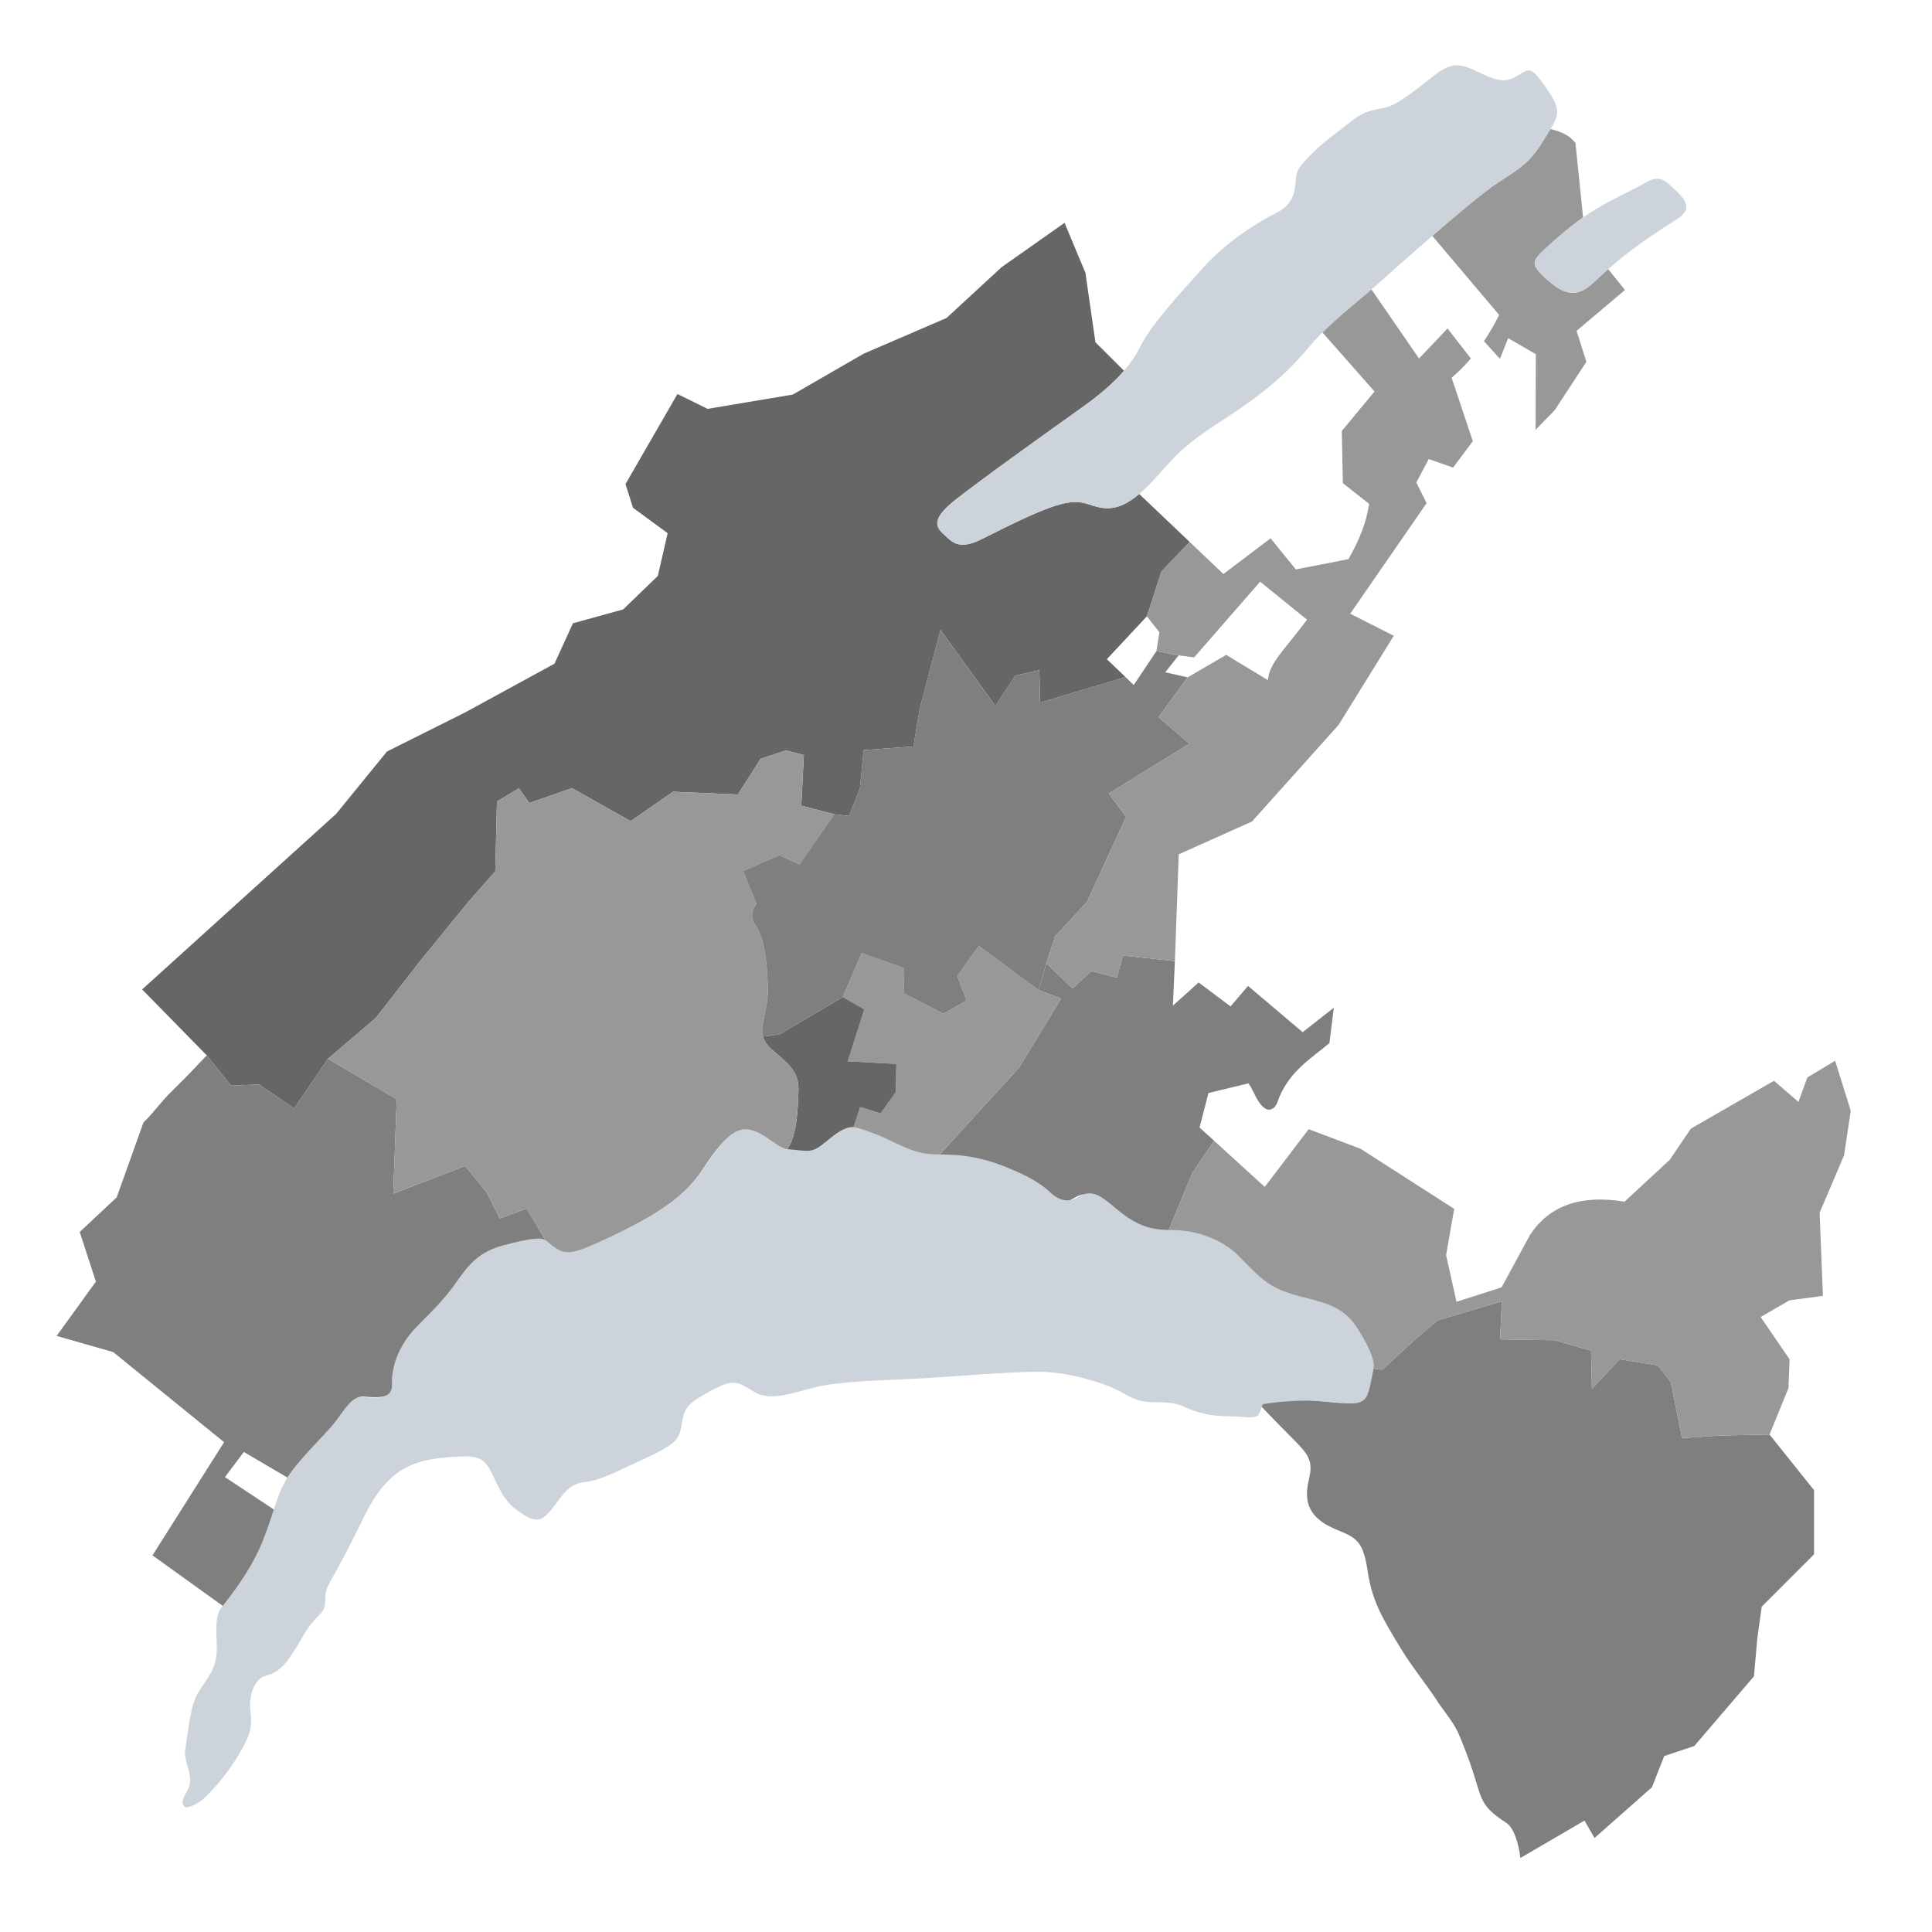
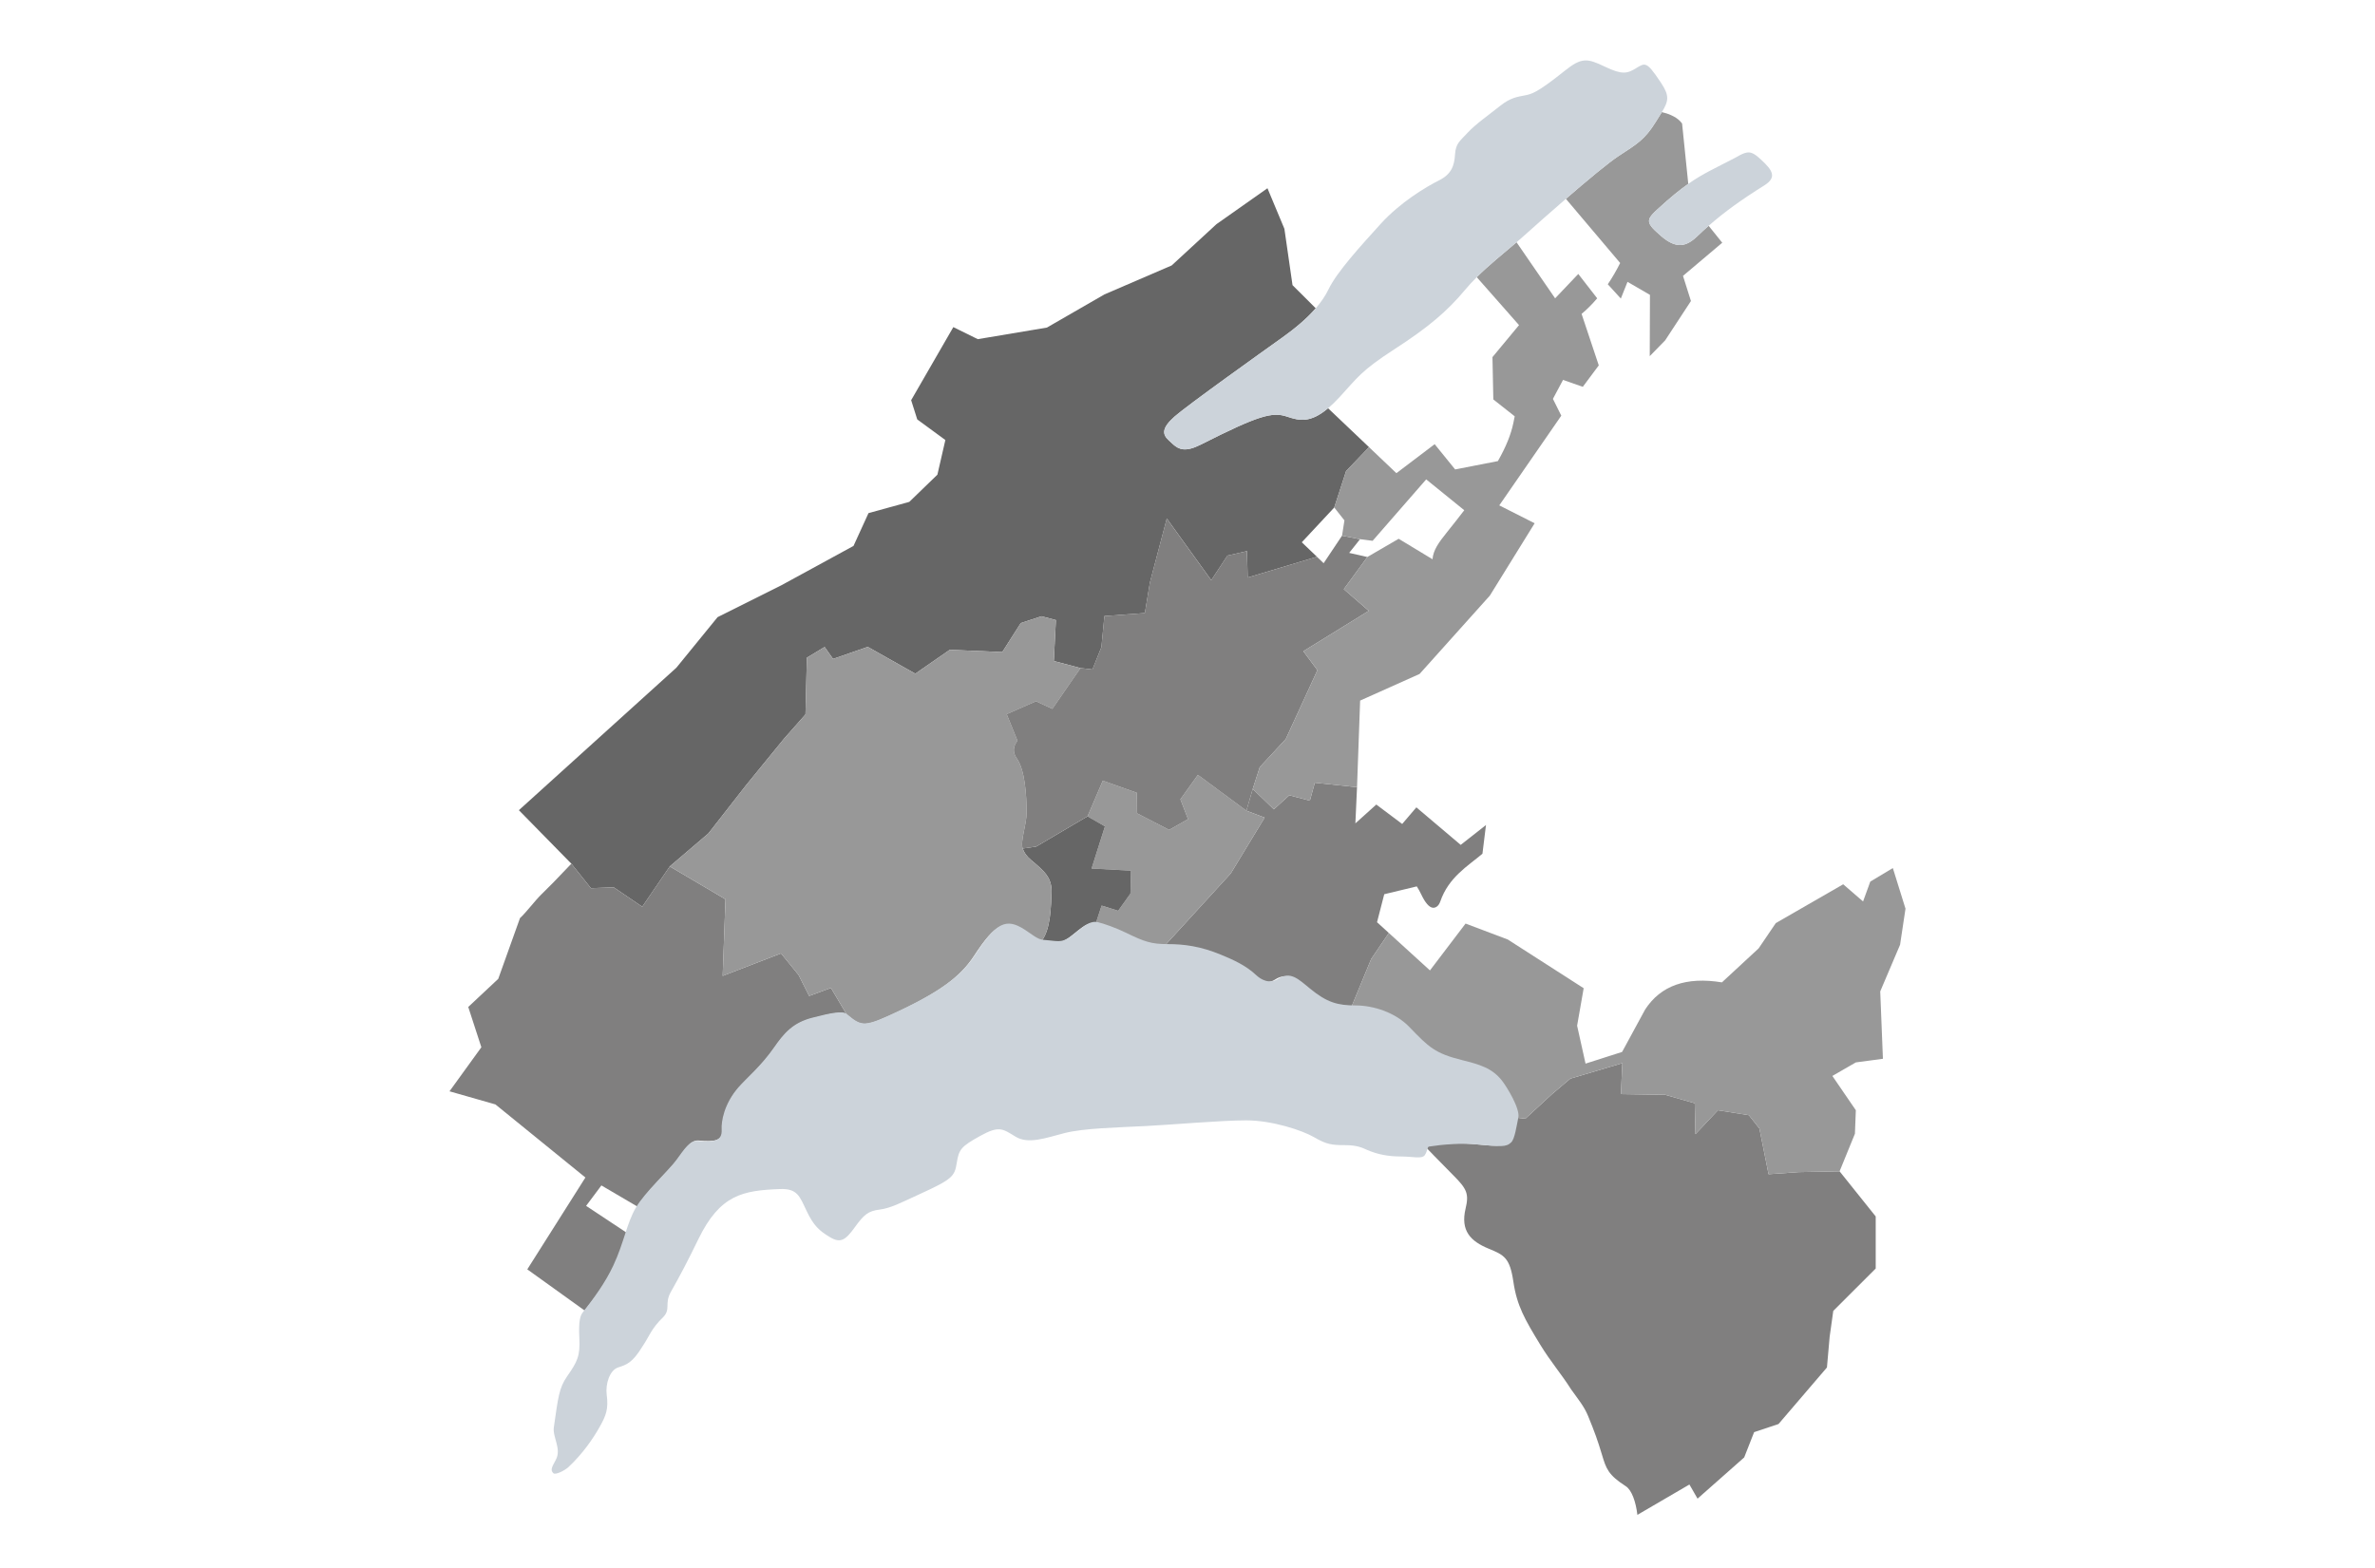
- <svg xmlns="http://www.w3.org/2000/svg" version="1.1" id="Calque_1" x="0px" y="0px" width="595.279px" height="595.276px" viewBox="-0.004 123.307 595.279 595.276" enable-background="new -0.004 123.307 595.279 595.276" xml:space="preserve">
-   <path id="ofsnbr2226" fill="#807F7F" d="M384.687,457.104l-12.349,2.977l-2.741,10.63l4.484,4.081l-6.701,9.876l-7.371,17.863  c-6.677,0-10.753-1.072-17.117-6.311c-4.537-3.738-7.474-6.676-12.008-3.738c-3.424,2.213-6.662,0.184-8.276-1.335  c-4.008-3.77-8.726-5.827-13.346-7.741c-7.74-3.202-13.942-3.996-20.081-3.996l24.886-27.229l12.855-21.201l-6.916-2.615  l2.402-8.273l8.009,7.741l5.873-5.34l7.813,2.051l1.87-6.81l16.031,1.695l-0.626,13.738l7.94-7.149l9.827,7.379l5.384-6.31  l16.835,14.249l9.598-7.539c-0.004,0-1.343,10.905-1.343,10.905c-5.666,4.766-12.84,8.934-16.014,18.148  c-0.619,1.798-1.785,2.428-2.756,2.368c-1.463-0.094-3.006-1.984-4.449-5.034C385.824,458.979,385.266,457.97,384.687,457.104z" />
-   <path id="ofsnbr2221" fill="#807F7F" d="M443.324,648.186c2.707,3.796,4.885,6.355,6.4,10.036c2.49,6.051,3.667,9.351,5.268,14.688  c1.602,5.337,2.339,7.681,9.076,12.01c2.279,1.467,3.822,6.049,4.382,10.858l19.752-11.522l3.086,5.369l17.711-15.655l3.767-9.597  l3.176-1.059l6.082-2.027l18.392-21.48l1.029-11.656l1.373-9.821l7.372-7.373l8.742-8.737v-19.767l-13.716-17.142l-15.492,0.299  l-11.473,0.804l-3.473-17.35l-4.004-5.074l-11.741-1.869l-8.542,9.077l-0.266-11.743l-11.21-3.202l-16.815-0.269l0.532-11.742  l-19.749,5.872l-6.94,5.873l-10.143,9.341l-4.535-0.533c-0.702,3.372-1.336,8.01-2.673,9.342c-1.942,1.943-4.268,1.603-12.811,0.802  c-6.118-0.575-13.074,0-18.146,0.801c0,0,5.873,6.14,10.94,11.21c5.073,5.071,5.874,6.94,4.538,12.543  c-1.995,8.389,1.893,12.385,8.811,15.214c5.871,2.401,8.007,3.468,9.341,12.543c1.332,9.075,4.34,14.316,10.213,23.926  C435.59,637.748,439.396,642,443.324,648.186z" />
-   <path id="ofsnbr2230" fill="#989898" d="M436.041,535.989l6.94-5.872l19.748-5.872l-0.531,11.742l16.815,0.269l11.209,3.202  l0.266,11.742l8.543-9.076l11.741,1.869l4.004,5.074l3.472,17.347l11.473-0.801l15.493-0.299l5.829-14.286l0.342-8.911  l-8.909-13.024l8.909-5.14l10.285-1.373l-1.025-25.593l7.534-17.71l2.061-13.706l-4.805-15.427l-8.564,5.143l-2.743,7.537  l-7.54-6.516l-25.593,14.742l-6.513,9.598l-13.94,12.91c-13.508-2.222-23.221,1.204-29.141,10.285l-8.757,16.131l-13.881,4.438  l-3.2-14.4l2.489-14.235l-28.826-18.505l-16.015-6.048l-13.521,17.792l-15.609-14.223l-6.701,9.876l-7.371,17.863  c6.672,0,14.942,2.606,20.248,8.103c7.478,7.74,9.645,9.945,20.018,12.541c6.409,1.602,11.21,2.936,14.947,7.742  c1.868,2.403,6.837,10.513,6.141,13.877l4.538,0.533L436.041,535.989z" />
-   <path id="ofsnbr2225" fill="#989898" d="M326.924,430.983l-6.916-2.615l-18.416-13.612l-6.643,9.277l2.906,7.537l-7.176,4.073  l-12.197-6.293l-0.081-7.803l-12.909-4.595l-5.801,13.549l6.607,3.807l-5.077,16.004l14.969,0.81l-0.218,8.743l-4.648,6.502  l-6.297-1.965l-2.206,6.733c2.335,0.533,6.968,2.193,10.673,4.005c6.995,3.409,9.548,4.277,15.685,4.277l24.886-27.229  L326.924,430.983z" />
-   <path id="ofsnbr2224" fill="#666666" d="M79.794,457.462l10.828,7.364l10.455-15.313l14.679-12.541l14.217-18.208l14.482-17.754  l8.144-9.22l0.526-21.545l6.743-4.061l3.203,4.536l13.17-4.579l18.058,10.184l13.079-9.076l19.947,0.861l7.012-11.002l7.867-2.593  l5.476,1.446l-0.8,15.559l10.142,2.67l4.538,0.533l3.398-8.482l1.139-11.803l15.357-1.138l1.922-11.614l6.405-24.295l16.885,23.435  l6.142-9.348l7.435-1.704l0.234,10.044l26.31-7.9l-5.754-5.501l12.327-13.208l4.487-13.824l8.709-9.1l-15.54-14.771  c-6.806,5.739-10.921,4.737-15.593,3.179c-5.604-1.87-10.676-0.535-32.829,10.675c-5.79,2.928-8.25,1.744-10.34-0.067  c-0.564-0.488-1.1-1.021-1.671-1.536c-2.67-2.402-2.67-4.803,2.134-9.075c4.807-4.271,33.629-24.821,41.106-30.16  c4.71-3.365,9.102-7.048,12.509-10.975l-8.82-8.792l-3.082-21.394l-6.43-15.405l-19.369,13.645l-16.995,15.673L266.1,232.288  l-21.838,12.593l-26.24,4.4l-9.289-4.579l-16.014,27.758l2.313,7.298l10.676,7.828l-3.025,13.165l-10.676,10.327l-15.479,4.266  l-5.693,12.458l-27.404,14.952l-24.2,12.099l-15.658,19.217l-59.787,54.095l19.926,20.322l7.432,9.303L79.794,457.462z" />
-   <path id="ofsnbr2229" fill="#666666" d="M271.323,466.365l4.648-6.501l0.218-8.743l-14.969-0.81l5.077-16.004l-6.607-3.807  l-19.484,11.478l-5.146,0.742c0.503,1.501,1.458,2.916,3.208,4.389c5.073,4.271,8.009,6.674,7.743,12.543  c-0.211,4.646-0.247,13.646-3.737,18.15c3.148,0.221,5.604,0.801,7.473,0.266c4.337-1.236,8.52-7.978,13.079-6.94l2.206-6.732  L271.323,466.365z" />
-   <path id="ofsnbr2228" fill="#807F7F" d="M153.992,498.715l-4.014-7.961l-6.662-8.204l-22.152,8.542l1.068-29.09l-21.158-12.486  l-10.455,15.313l-10.828-7.365l-8.654,0.326l-7.432-9.304c-1.278,1.33-2.432,2.498-3.272,3.409  c-2.229,2.417-4.724,4.917-8.047,8.188c-2.698,2.657-5.544,6.603-8.183,9.07l-8.253,23.07l-11.388,10.672l4.979,15.304l-12.1,16.728  l17.439,4.978l34.162,27.761l-22.064,34.877l21.797,15.659c3.987-5.083,8.36-10.968,11.478-17.615  c2.002-4.27,3.27-8.273,4.47-11.943l-15.413-10.209l5.805-7.762l13.679,8.028c3.471-5.872,12.276-13.88,15.212-17.883  c2.936-4.004,5.084-7.475,8.01-7.206c5.873,0.532,9.341,0.267,9.075-4.272c-0.174-2.931,0.801-9.608,6.408-16.013  c2.882-3.295,8.54-8.01,13.342-14.946c3.875-5.599,7.208-9.341,14.414-11.21c7.206-1.867,11.478-2.67,12.999-1.395l-5.987-10.107  L153.992,498.715z" />
-   <path id="ofsnbr2227" fill="#989898" d="M232.925,408.676c2.936,4.271,3.63,13.513,3.63,20.45c0,4.549-2.448,10.752-1.5,13.599  c0.502,1.501,1.456,2.916,3.208,4.388c5.073,4.271,8.01,6.675,7.743,12.544c-0.211,4.646-0.247,13.646-3.737,18.15  c-2.163-0.155-4.273-2.157-7.208-4.004c-6.685-4.208-10.406-2.671-18.416,9.607c-5.221,8.003-13.076,14.146-32.56,22.954  c-9.473,4.284-10.689,3.715-15.83-0.594l-5.987-10.107l-8.276,3.055l-4.014-7.961l-6.662-8.205l-22.153,8.544l1.068-29.092  l-21.158-12.486l14.68-12.54l14.216-18.209l14.482-17.754l8.143-9.22l0.526-21.544l6.743-4.062l3.203,4.537l13.17-4.58  l18.058,10.184l13.079-9.076l19.947,0.861l7.011-11.002l7.868-2.593l5.476,1.446l-0.8,15.56l10.142,2.67l-10.676,15.478  l-6.209-2.877l-11.14,4.897l4.09,10.067C231.277,404.251,231.271,406.266,232.925,408.676z" />
-   <path id="ofsnbr2223" fill="#807F7F" d="M232.925,408.676c2.936,4.271,3.63,13.513,3.63,20.45c0,4.549-2.448,10.752-1.5,13.599  l5.146-0.742l19.484-11.478l5.801-13.549l12.909,4.595l0.081,7.802l12.197,6.293l7.176-4.073l-2.906-7.537l6.644-9.277  l18.416,13.613l2.401-8.274l2.67-8.275l9.876-10.675l12.011-26.157l-5.335-7.199l24.839-15.333l-9.48-8.224l8.932-12.222  l-6.895-1.564l4.126-5.199l-6.841-1.328l-6.98,10.445l-2.554-2.449l-26.31,7.9l-0.237-10.044l-7.432,1.704l-6.143,9.348  l-16.885-23.435l-6.405,24.295l-1.922,11.614l-15.357,1.139l-1.139,11.803l-3.398,8.482l-4.538-0.533l-10.676,15.479l-6.21-2.877  l-11.139,4.897l4.09,10.067C231.277,404.251,231.271,406.266,232.925,408.676z" />
-   <path id="ofsnbr2222" fill="#989898" d="M461.91,220.353l-20.609-24.372c7.896-6.831,16.171-13.749,20.095-16.314  c6.939-4.538,9.875-6.14,14.144-13.08c0.836-1.354,1.571-2.501,2.19-3.52c3.28,0.768,6.146,2.115,7.69,4.321l2.347,22.913  c-3.269,2.293-6.908,5.254-11.69,9.65c-1.718,1.577-2.786,2.695-3.111,3.761c-0.521,1.694,0.836,3.265,4.445,6.381  c5.872,5.071,9.643,4.078,13.877,0c1.388-1.333,2.785-2.619,4.211-3.869l5.165,6.43l-14.9,12.594l3.017,9.545l-9.778,14.926  l-5.864,6.015l0.079-23.279l-8.526-4.947l-2.527,6.35l-4.952-5.422C458.97,225.832,460.527,223.108,461.91,220.353z   M385.753,376.426l26.683-29.759l17.004-27.467l-13.427-6.798l18.522-26.799l5.022-7.268l-3.178-6.377l3.837-7.207l7.505,2.628  l6.067-8.146l-6.527-19.547c2.147-1.793,4.119-3.787,5.929-5.921l-7.184-9.251l-8.791,9.255l-14.649-21.289  c-5.198,4.462-10.406,8.57-15.106,13.253l16.05,18.208l-10.085,12.152l0.328,16.08l8.119,6.405c-0.173,0.851-0.345,1.691-0.51,2.512  c-0.907,4.413-2.816,9.107-5.879,14.496l-16.229,3.168l-7.776-9.591l-14.526,11.01l-10.401-9.892l-8.709,9.1l-4.488,13.824  l3.867,4.9l-0.907,5.812l6.841,1.327l4.767,0.617l20.34-23.33l14.457,11.718c-1.978,2.585-4.124,5.313-6.45,8.207  c-3.315,4.129-5.336,6.94-5.604,10.41l-12.854-7.778l-11.891,6.919l-8.932,12.222l9.48,8.224l-24.839,15.333l5.335,7.199  l-12.011,26.157l-9.875,10.675l-2.671,8.275l8.01,7.741l5.872-5.34l7.813,2.051l1.87-6.808l16.031,1.694l1.179-32.896  L385.753,376.426z" />
+ <svg xmlns="http://www.w3.org/2000/svg" version="1.1" id="Calque_1" x="0px" y="0px" width="1052px" height="694.488px" viewBox="0 0 1052 694.488" enable-background="new 0 0 1052 694.488" xml:space="preserve">
+   <path id="ofsnbr2226" fill="#807F7F" d="M627.556,392.736l-14.407,3.474l-3.198,12.401l5.231,4.761l-7.817,11.522l-8.6,20.84  c-7.79,0-12.545-1.25-19.97-7.362c-5.293-4.361-8.72-7.789-14.01-4.361c-3.994,2.582-7.772,0.215-9.655-1.558  c-4.676-4.398-10.18-6.798-15.57-9.031c-9.03-3.735-16.266-4.662-23.428-4.662l29.034-31.767l14.997-24.734l-8.068-3.051  l2.802-9.652l9.344,9.031l6.853-6.229l9.115,2.393l2.182-7.945l18.702,1.978l-0.73,16.027l9.264-8.34l11.465,8.608l6.281-7.361  l19.641,16.624l11.198-8.796c-0.005,0-1.567,12.723-1.567,12.723c-6.61,5.561-14.979,10.423-18.683,21.173  c-0.723,2.098-2.083,2.832-3.216,2.763c-1.707-0.11-3.507-2.314-5.19-5.873C628.882,394.924,628.231,393.747,627.556,392.736z" />
+   <path id="ofsnbr2221" fill="#807F7F" d="M695.965,615.665c3.158,4.429,5.699,7.414,7.467,11.709  c2.905,7.06,4.278,10.909,6.146,17.136c1.869,6.227,2.729,8.961,10.589,14.012c2.658,1.712,4.459,7.058,5.112,12.668l23.044-13.442  l3.6,6.264l20.663-18.265l4.395-11.196l3.706-1.235l7.096-2.365l21.457-25.06l1.2-13.599l1.602-11.458l8.602-8.602l10.198-10.193  v-23.062l-16.002-19.999l-18.073,0.349l-13.386,0.938l-4.052-20.241l-4.671-5.92l-13.698-2.181l-9.966,10.59l-0.311-13.7  l-13.078-3.735l-19.617-0.314l0.62-13.698l-23.04,6.851l-8.097,6.852l-11.833,10.897l-5.291-0.621  c-0.819,3.934-1.559,9.345-3.119,10.898c-2.266,2.267-4.979,1.87-14.945,0.936c-7.138-0.671-15.253,0-21.171,0.935  c0,0,6.852,7.163,12.764,13.078c5.918,5.917,6.853,8.097,5.294,14.634c-2.327,9.787,2.209,14.449,10.279,17.75  c6.85,2.801,9.342,4.046,10.898,14.634c1.554,10.587,5.063,16.701,11.915,27.913C686.943,603.487,691.383,608.448,695.965,615.665z" />
+   <path id="ofsnbr2230" fill="#989898" d="M687.469,484.769l8.097-6.851l23.039-6.851l-0.62,13.699l19.618,0.313l13.077,3.736  l0.311,13.698l9.967-10.588l13.697,2.181l4.672,5.919l4.051,20.238l13.385-0.935l18.075-0.349l6.801-16.667l0.398-10.396  l-10.394-15.194l10.394-5.997l11.999-1.602l-1.195-29.858l8.789-20.662l2.404-15.99l-5.605-17.998l-9.991,6l-3.2,8.794l-8.797-7.603  l-29.858,17.199l-7.599,11.197l-16.263,15.062c-15.76-2.592-27.092,1.405-33.998,12l-10.217,18.819l-16.194,5.178l-3.733-16.8  l2.904-16.608l-33.631-21.589l-18.684-7.056l-15.774,20.757l-18.211-16.593l-7.817,11.521l-8.6,20.84  c7.784,0,17.432,3.041,23.622,9.454c8.725,9.029,11.253,11.603,23.354,14.631c7.478,1.869,13.078,3.426,17.438,9.032  c2.179,2.804,7.977,12.266,7.164,16.19l5.295,0.621L687.469,484.769z" />
+   <path id="ofsnbr2225" fill="#989898" d="M560.165,362.262l-8.068-3.051l-21.485-15.881l-7.75,10.823l3.391,8.794l-8.372,4.751  l-14.23-7.342l-0.094-9.104l-15.061-5.36l-6.769,15.807l7.709,4.442l-5.924,18.671l17.464,0.945l-0.254,10.2l-5.423,7.585  l-7.347-2.292l-2.573,7.855c2.724,0.621,8.129,2.558,12.451,4.672c8.161,3.978,11.14,4.99,18.3,4.99l29.033-31.768L560.165,362.262z  " />
+   <path id="ofsnbr2224" fill="#666666" d="M271.848,393.154l12.633,8.591l12.197-17.864l17.125-14.632l16.587-21.242l16.896-20.713  l9.501-10.757l0.614-25.136l7.866-4.738l3.737,5.292l15.365-5.342l21.067,11.881l15.259-10.588l23.271,1.004l8.181-12.836  l9.178-3.025l6.389,1.688l-0.933,18.152l11.832,3.115l5.294,0.621l3.965-9.896l1.328-13.771l17.917-1.327l2.242-13.55l7.473-28.344  l19.699,27.341l7.166-10.906l8.674-1.987l0.272,11.717l30.695-9.216l-6.713-6.418l14.382-15.41l5.234-16.128l10.16-10.617  l-18.13-17.232c-7.94,6.695-12.741,5.526-18.191,3.708c-6.538-2.182-12.455-0.624-38.301,12.454  c-6.755,3.416-9.625,2.035-12.063-0.078c-0.657-0.569-1.283-1.191-1.949-1.792c-3.115-2.802-3.115-5.604,2.49-10.587  c5.607-4.983,39.233-28.958,47.956-35.187c5.495-3.926,10.619-8.223,14.595-12.804l-10.291-10.257l-3.595-24.96l-7.502-17.972  l-22.598,15.919l-19.827,18.285l-29.792,12.84l-25.478,14.692l-30.613,5.133l-10.837-5.342l-18.684,32.384l2.699,8.514l12.455,9.133  l-3.529,15.359l-12.455,12.048l-18.06,4.977l-6.642,14.535l-31.971,17.443l-28.233,14.115l-18.268,22.42l-69.752,63.111  l23.247,23.709l8.671,10.854L271.848,393.154z" />
+   <path id="ofsnbr2229" fill="#666666" d="M495.298,403.541l5.423-7.585l0.254-10.2l-17.464-0.944l5.923-18.672l-7.708-4.441  l-22.731,13.392l-6.003,0.865c0.587,1.751,1.7,3.402,3.742,5.12c5.919,4.983,9.344,7.787,9.033,14.634  c-0.246,5.421-0.288,15.92-4.359,21.175c3.673,0.258,6.538,0.935,8.719,0.311c5.06-1.442,9.939-9.308,15.259-8.097l2.573-7.854  L495.298,403.541z" />
+   <path id="ofsnbr2228" fill="#807F7F" d="M358.411,441.282l-4.683-9.287l-7.772-9.571l-25.844,9.965l1.246-33.938l-24.685-14.567  l-12.197,17.865l-12.633-8.593l-10.096,0.381l-8.671-10.855c-1.491,1.552-2.838,2.915-3.817,3.978  c-2.601,2.82-5.512,5.736-9.388,9.553c-3.148,3.1-6.469,7.703-9.547,10.582l-9.629,26.915l-13.286,12.45l5.809,17.854  l-14.116,19.517l20.346,5.808l39.855,32.388l-25.741,40.689l25.43,18.269c4.651-5.93,9.753-12.796,13.391-20.551  c2.336-4.981,3.815-9.651,5.215-13.934l-17.981-11.91l6.772-9.056l15.959,9.366c4.05-6.851,14.322-16.193,17.747-20.863  c3.426-4.672,5.932-8.721,9.345-8.407c6.852,0.621,10.898,0.312,10.588-4.984c-0.203-3.419,0.935-11.209,7.476-18.682  c3.362-3.844,9.964-9.345,15.565-17.437c4.521-6.532,8.41-10.898,16.816-13.078c8.407-2.179,13.392-3.115,15.166-1.628  l-6.985-11.791L358.411,441.282z" />
+   <path id="ofsnbr2227" fill="#989898" d="M450.5,336.237c3.426,4.982,4.235,15.765,4.235,23.858c0,5.307-2.856,12.544-1.75,15.865  c0.585,1.751,1.698,3.402,3.742,5.119c5.919,4.983,9.345,7.788,9.033,14.635c-0.246,5.421-0.288,15.921-4.359,21.175  c-2.523-0.181-4.985-2.517-8.409-4.671c-7.8-4.909-12.141-3.116-21.485,11.208c-6.091,9.337-15.256,16.504-37.986,26.779  c-11.053,4.998-12.471,4.335-18.469-0.692l-6.984-11.792l-9.656,3.564l-4.683-9.288l-7.772-9.572l-25.845,9.968l1.246-33.94  l-24.685-14.567l17.127-14.63l16.585-21.243l16.896-20.713l9.5-10.757l0.614-25.135l7.866-4.739l3.737,5.293l15.365-5.343  l21.067,11.881l15.259-10.589l23.271,1.005l8.18-12.836l9.179-3.025l6.389,1.688l-0.933,18.153l11.832,3.115l-12.455,18.058  l-7.244-3.356l-12.997,5.713l4.772,11.745C448.577,331.074,448.571,333.426,450.5,336.237z" />
+   <path id="ofsnbr2223" fill="#807F7F" d="M450.5,336.237c3.426,4.982,4.235,15.765,4.235,23.858c0,5.307-2.856,12.544-1.75,15.865  l6.003-0.865l22.731-13.392l6.769-15.807l15.06,5.36l0.095,9.103l14.23,7.342l8.371-4.752l-3.39-8.793l7.751-10.823l21.485,15.882  l2.802-9.653l3.114-9.653l11.522-12.454l14.013-30.517l-6.225-8.399l28.979-17.889l-11.061-9.594l10.421-14.26l-8.044-1.824  l4.813-6.066l-7.981-1.549l-8.144,12.186l-2.979-2.856l-30.694,9.216l-0.276-11.717l-8.671,1.987l-7.167,10.906l-19.699-27.341  l-7.473,28.344l-2.242,13.55l-17.916,1.329l-1.329,13.77l-3.965,9.896l-5.294-0.622l-12.455,18.059l-7.245-3.356L445.9,316.42  l4.772,11.745C448.577,331.074,448.571,333.426,450.5,336.237z" />
+   <path id="ofsnbr2222" fill="#989898" d="M717.649,116.527l-24.043-28.434c9.212-7.969,18.865-16.041,23.443-19.033  c8.096-5.294,11.521-7.164,16.502-15.26c0.975-1.58,1.833-2.918,2.555-4.107c3.827,0.896,7.17,2.468,8.972,5.042l2.738,26.732  c-3.813,2.675-8.06,6.129-13.639,11.258c-2.004,1.839-3.25,3.144-3.629,4.388c-0.608,1.976,0.976,3.809,5.186,7.444  c6.851,5.917,11.25,4.758,16.189,0c1.62-1.555,3.249-3.055,4.913-4.514l6.026,7.501l-17.384,14.693l3.52,11.136l-11.407,17.414  l-6.842,7.018l0.093-27.159l-9.947-5.771l-2.948,7.409l-5.777-6.326C714.219,122.919,716.035,119.741,717.649,116.527z   M628.799,298.612l31.131-34.719l19.838-32.045l-15.665-7.931l21.608-31.265l5.859-8.479l-3.707-7.44l4.476-8.408l8.756,3.066  l7.078-9.503l-7.614-22.805c2.505-2.092,4.806-4.418,6.917-6.908l-8.382-10.792l-10.256,10.797l-17.09-24.837  c-6.064,5.206-12.141,9.999-17.624,15.462l18.725,21.243l-11.766,14.177l0.383,18.76l9.472,7.472  c-0.201,0.993-0.402,1.973-0.595,2.931c-1.058,5.148-3.285,10.625-6.858,16.912l-18.934,3.696l-9.072-11.189l-16.947,12.845  l-12.135-11.541l-10.16,10.617L591,224.854l4.512,5.717l-1.059,6.78l7.981,1.549l5.562,0.719l23.73-27.218l16.866,13.671  c-2.308,3.016-4.812,6.199-7.525,9.575c-3.867,4.817-6.225,8.097-6.538,12.145l-14.996-9.074l-13.873,8.072l-10.42,14.259  l11.06,9.595l-28.979,17.889l6.224,8.398l-14.013,30.517l-11.521,12.454l-3.116,9.654l9.345,9.031l6.851-6.229l9.115,2.393  l2.182-7.943l18.703,1.977l1.376-38.378L628.799,298.612z" />
  <g>
-     <path id="ID_x5F_9151_Lac_de_Neuchâtel" fill="#CCD3DA" d="M376.253,253.066c12.811-8.275,20.018-14.414,26.692-22.419   c1.438-1.729,2.95-3.35,4.515-4.914c4.703-4.684,9.908-8.792,15.106-13.253c1.114-0.951,2.225-1.923,3.329-2.921   c3.482-3.131,9.332-8.328,15.405-13.578c7.896-6.831,16.171-13.749,20.095-16.314c6.939-4.538,9.875-6.14,14.144-13.08   c0.836-1.354,1.571-2.501,2.19-3.52c2.538-4.19,3.018-6.15-0.319-11.159c-3.047-4.567-4.527-6.44-5.881-6.813   c-1.022-0.28-1.968,0.293-3.46,1.208c-3.469,2.137-5.343,2.669-12.011-0.534c-6.67-3.203-8.793-3.536-15.214,1.601   c-10.672,8.543-12.543,8.811-15.21,9.342c-2.672,0.534-5.343,0.8-9.344,4.004c-2.001,1.601-4.334,3.336-6.536,5.07   c-2.202,1.735-4.273,3.47-5.74,5.072c-2.937,3.203-4.539,4.004-4.805,8.275c-0.132,2.135-0.465,4.003-1.367,5.639   c-0.897,1.635-2.368,3.036-4.77,4.237c-4.805,2.402-14.679,8.274-22.151,16.547c-7.479,8.274-16.549,18.15-19.752,24.822   c-1.187,2.47-2.845,4.862-4.84,7.174c-3.407,3.927-7.799,7.61-12.509,10.975c-7.477,5.339-36.299,25.89-41.106,30.16   c-4.804,4.271-4.804,6.673-2.134,9.075c0.569,0.514,1.105,1.047,1.671,1.536c2.09,1.81,4.55,2.994,10.34,0.067   c22.153-11.21,27.228-12.545,32.829-10.676c4.672,1.56,8.787,2.561,15.593-3.178c1.357-1.146,2.827-2.56,4.424-4.295   C362.135,263.958,363.441,261.339,376.253,253.066z" />
-     <path id="ID_x5F_9294_Lac_de_Morat_x2F_Murtensee" fill="#CCD3DA" d="M487.766,190.301c5.669-3.979,10.221-5.938,17.671-9.833   c3.109-1.802,4.711-2.499,6.413-1.906c1.071,0.376,2.18,1.264,3.727,2.707c4.003,3.737,6.056,6.494,1.07,9.608   c-8.622,5.389-15.153,10.084-21.147,15.348c-1.426,1.25-2.823,2.535-4.21,3.869c-4.234,4.078-8.008,5.071-13.878,0   c-3.608-3.114-4.968-4.687-4.444-6.381c0.325-1.067,1.394-2.185,3.111-3.761C480.858,195.554,484.499,192.595,487.766,190.301z" />
-     <path id="ID_x5F_9757_Le_Léman_x2F_Genfersee" fill="#CCD3DA" d="M81.437,639.807c-3.224,1.076-4.839,6.361-4.302,10.392   c0.716,5.377-0.27,7.894-2.688,12.192c-2.423,4.302-6.278,10.036-11.83,15.235c-1.41,1.312-4.955,3.115-5.739,2.329   c-1.042-1.037-0.898-1.793,0.899-5.021c2.324-4.188-1.252-8.633-0.722-12.368c1.616-11.294,1.958-14.946,5.026-19.357   c3.921-5.638,5.016-7.703,4.654-14.694c-0.328-6.447,0.362-8.427,1.344-9.683c4.019-5.122,8.425-11.047,11.56-17.746   c2.016-4.302,3.294-8.334,4.504-12.032c1.21-3.699,2.352-7.057,4.1-10.015c3.495-5.918,12.368-13.98,15.326-18.017   s5.125-7.527,8.063-7.26c5.917,0.538,9.411,0.27,9.141-4.302c-0.171-2.954,0.807-9.679,6.453-16.132   c2.907-3.32,8.604-8.065,13.443-15.057c3.908-5.637,7.26-9.41,14.52-11.291c7.26-1.885,11.562-2.69,13.099-1.406   c5.175,4.339,6.397,4.913,15.938,0.599c19.627-8.873,27.543-15.061,32.801-23.124c8.066-12.369,11.817-13.918,18.552-9.679   c2.956,1.86,5.083,3.876,7.259,4.03c3.176,0.225,5.646,0.808,7.529,0.271c4.369-1.248,8.587-8.037,13.173-6.992   c2.353,0.539,7.025,2.209,10.754,4.034c7.052,3.435,9.621,4.311,15.805,4.311c6.185,0,12.43,0.798,20.224,4.021   c4.656,1.931,9.41,4,13.442,7.799c1.629,1.527,4.891,3.576,8.333,1.346c4.57-2.959,7.53,0,12.101,3.764   c6.41,5.279,10.522,6.36,17.246,6.36c6.722,0,15.056,2.627,20.396,8.158c7.529,7.799,9.714,10.026,20.166,12.64   c6.453,1.611,11.294,2.955,15.057,7.796c1.883,2.423,6.891,10.591,6.185,13.98c-0.708,3.396-1.347,8.067-2.688,9.411   c-1.958,1.957-4.304,1.613-12.907,0.807c-6.156-0.58-13.175,0-18.285,0.807c-0.798,0.127-0.537,1.613-1.612,3.226   c-1.076,1.615-4.57,0.539-9.143,0.539c-4.571,0-8.625-0.713-12.712-2.464c-1.883-0.807-3.689-1.839-8.527-1.839   c-4.841,0-6.992-0.269-11.562-2.957c-4.571-2.688-16.133-6.453-25.812-6.453c-9.679,0-27.693,1.616-38.178,2.154   c-10.486,0.537-23.662,0.806-30.92,2.688c-7.261,1.883-13.711,4.302-18.552,1.344c-4.839-2.955-6.184-4.3-13.44-0.269   c-7.262,4.032-8.067,5.107-8.873,10.217c-0.806,5.108-1.613,6.185-13.982,11.829c-7.215,3.302-11.022,5.378-15.324,5.919   c-4.3,0.537-5.916,1.88-9.41,6.721c-3.494,4.84-5.377,6.185-9.409,3.765c-4.034-2.423-6.185-4.304-8.873-9.948   c-2.688-5.646-3.493-8.604-10.218-8.336c-13.928,0.561-22.654,2.035-30.919,19.09c-3.743,7.734-7.106,14.163-10.46,20.045   c-2.445,4.426,0.066,6.395-2.8,9.443c-4.66,4.481-5.225,7.204-7.889,11.115C86.814,638.192,84.664,638.731,81.437,639.807z" />
+     <path id="ID_x5F_9151_Lac_de_Neuchâtel" fill="#CCD3DA" d="M617.716,154.692c14.946-9.654,23.354-16.816,31.141-26.155   c1.678-2.018,3.441-3.909,5.268-5.733c5.486-5.464,11.56-10.257,17.624-15.462c1.299-1.109,2.596-2.243,3.884-3.408   c4.062-3.653,10.887-9.716,17.972-15.841c9.213-7.97,18.866-16.041,23.444-19.033c8.096-5.294,11.521-7.163,16.502-15.26   c0.975-1.58,1.832-2.918,2.555-4.107c2.961-4.888,3.521-7.175-0.372-13.019c-3.555-5.328-5.281-7.513-6.861-7.949   c-1.192-0.327-2.296,0.342-4.037,1.41c-4.047,2.493-6.233,3.114-14.013-0.623c-7.781-3.737-10.258-4.125-17.749,1.868   c-12.451,9.967-14.634,10.28-17.745,10.899c-3.117,0.623-6.233,0.934-10.901,4.671c-2.335,1.868-5.057,3.892-7.625,5.915   c-2.569,2.024-4.985,4.048-6.697,5.917c-3.427,3.737-5.295,4.671-5.605,9.654c-0.154,2.491-0.543,4.67-1.595,6.579   c-1.047,1.908-2.763,3.542-5.565,4.943c-5.605,2.803-17.125,9.653-25.843,19.305c-8.726,9.653-19.307,21.175-23.044,28.959   c-1.385,2.881-3.319,5.672-5.646,8.37c-3.975,4.582-9.099,8.878-14.594,12.804c-8.724,6.229-42.349,30.205-47.957,35.187   c-5.604,4.983-5.604,7.785-2.49,10.587c0.664,0.6,1.29,1.222,1.95,1.792c2.438,2.112,5.308,3.493,12.063,0.078   c25.845-13.078,31.766-14.636,38.3-12.455c5.451,1.82,10.252,2.988,18.192-3.708c1.583-1.337,3.298-2.986,5.161-5.011   C601.245,167.399,602.769,164.344,617.716,154.692z" />
+     <path id="ID_x5F_9294_Lac_de_Morat_x2F_Murtensee" fill="#CCD3DA" d="M747.815,81.467c6.613-4.643,11.924-6.928,20.616-11.472   c3.627-2.102,5.496-2.916,7.481-2.224c1.25,0.439,2.543,1.475,4.348,3.158c4.671,4.36,7.066,7.577,1.249,11.209   c-10.06,6.287-17.679,11.765-24.672,17.906c-1.663,1.458-3.293,2.958-4.911,4.514c-4.939,4.757-9.343,5.916-16.191,0   c-4.209-3.633-5.796-5.468-5.185-7.445c0.379-1.245,1.626-2.549,3.63-4.388C739.755,87.595,744.003,84.143,747.815,81.467z" />
+     <path id="ID_x5F_9757_Le_Léman_x2F_Genfersee" fill="#CCD3DA" d="M273.765,605.89c-3.762,1.256-5.646,7.421-5.02,12.124   c0.836,6.273-0.314,9.21-3.136,14.225c-2.827,5.019-7.324,11.708-13.802,17.773c-1.645,1.531-5.78,3.635-6.695,2.718   c-1.216-1.21-1.048-2.093,1.049-5.858c2.711-4.886-1.461-10.071-0.843-14.429c1.886-13.177,2.285-17.438,5.864-22.584   c4.574-6.577,5.852-8.986,5.43-17.143c-0.383-7.521,0.422-9.831,1.567-11.297c4.689-5.976,9.829-12.888,13.487-20.703   c2.352-5.02,3.843-9.724,5.254-14.038c1.412-4.315,2.744-8.232,4.784-11.684c4.077-6.904,14.429-16.311,17.88-21.021   s5.979-8.781,9.406-8.47c6.903,0.628,10.979,0.315,10.665-5.019c-0.199-3.446,0.941-11.292,7.528-18.821   c3.392-3.873,10.038-9.409,15.684-17.566c4.56-6.576,8.47-10.979,16.939-13.173c8.471-2.199,13.489-3.138,15.282-1.64   c6.038,5.062,7.464,5.731,18.595,0.698c22.898-10.352,32.134-17.571,38.268-26.978c9.41-14.431,13.787-16.238,21.645-11.292   c3.448,2.17,5.93,4.521,8.469,4.701c3.705,0.263,6.587,0.942,8.783,0.316c5.098-1.456,10.019-9.377,15.369-8.157   c2.745,0.629,8.195,2.577,12.546,4.706c8.228,4.008,11.225,5.029,18.439,5.029c7.216,0,14.502,0.932,23.595,4.691   c5.432,2.253,10.978,4.667,15.682,9.099c1.901,1.781,5.706,4.172,9.723,1.57c5.331-3.452,8.784,0,14.117,4.392   c7.479,6.159,12.276,7.42,20.12,7.42c7.843,0,17.565,3.064,23.796,9.518c8.783,9.099,11.333,11.697,23.526,14.747   c7.529,1.879,13.177,3.447,17.566,9.095c2.197,2.827,8.04,12.356,7.217,16.311c-0.826,3.962-1.572,9.411-3.137,10.979   c-2.284,2.283-5.021,1.882-15.058,0.941c-7.183-0.677-15.371,0-21.333,0.941c-0.931,0.148-0.626,1.882-1.881,3.764   c-1.255,1.884-5.331,0.629-10.666,0.629c-5.333,0-10.062-0.832-14.831-2.875c-2.196-0.941-4.304-2.146-9.948-2.146   c-5.647,0-8.157-0.313-13.489-3.449c-5.332-3.137-18.821-7.529-30.113-7.529s-32.309,1.886-44.541,2.514   c-12.234,0.626-27.605,0.94-36.073,3.136c-8.472,2.197-15.996,5.019-21.645,1.568c-5.646-3.448-7.215-5.017-15.68-0.314   c-8.473,4.704-9.411,5.958-10.352,11.92c-0.94,5.959-1.882,7.216-16.312,13.801c-8.418,3.853-12.859,6.274-17.878,6.905   c-5.017,0.627-6.902,2.193-10.979,7.841s-6.273,7.216-10.978,4.393c-4.706-2.826-7.216-5.021-10.352-11.605   c-3.136-6.587-4.075-10.038-11.921-9.726c-16.249,0.654-26.43,2.374-36.072,22.271c-4.366,9.023-8.29,16.523-12.203,23.386   c-2.853,5.164,0.077,7.461-3.267,11.018c-5.437,5.228-6.096,8.404-9.204,12.967C280.037,604.006,277.53,604.635,273.765,605.89z" />
  </g>
</svg>
